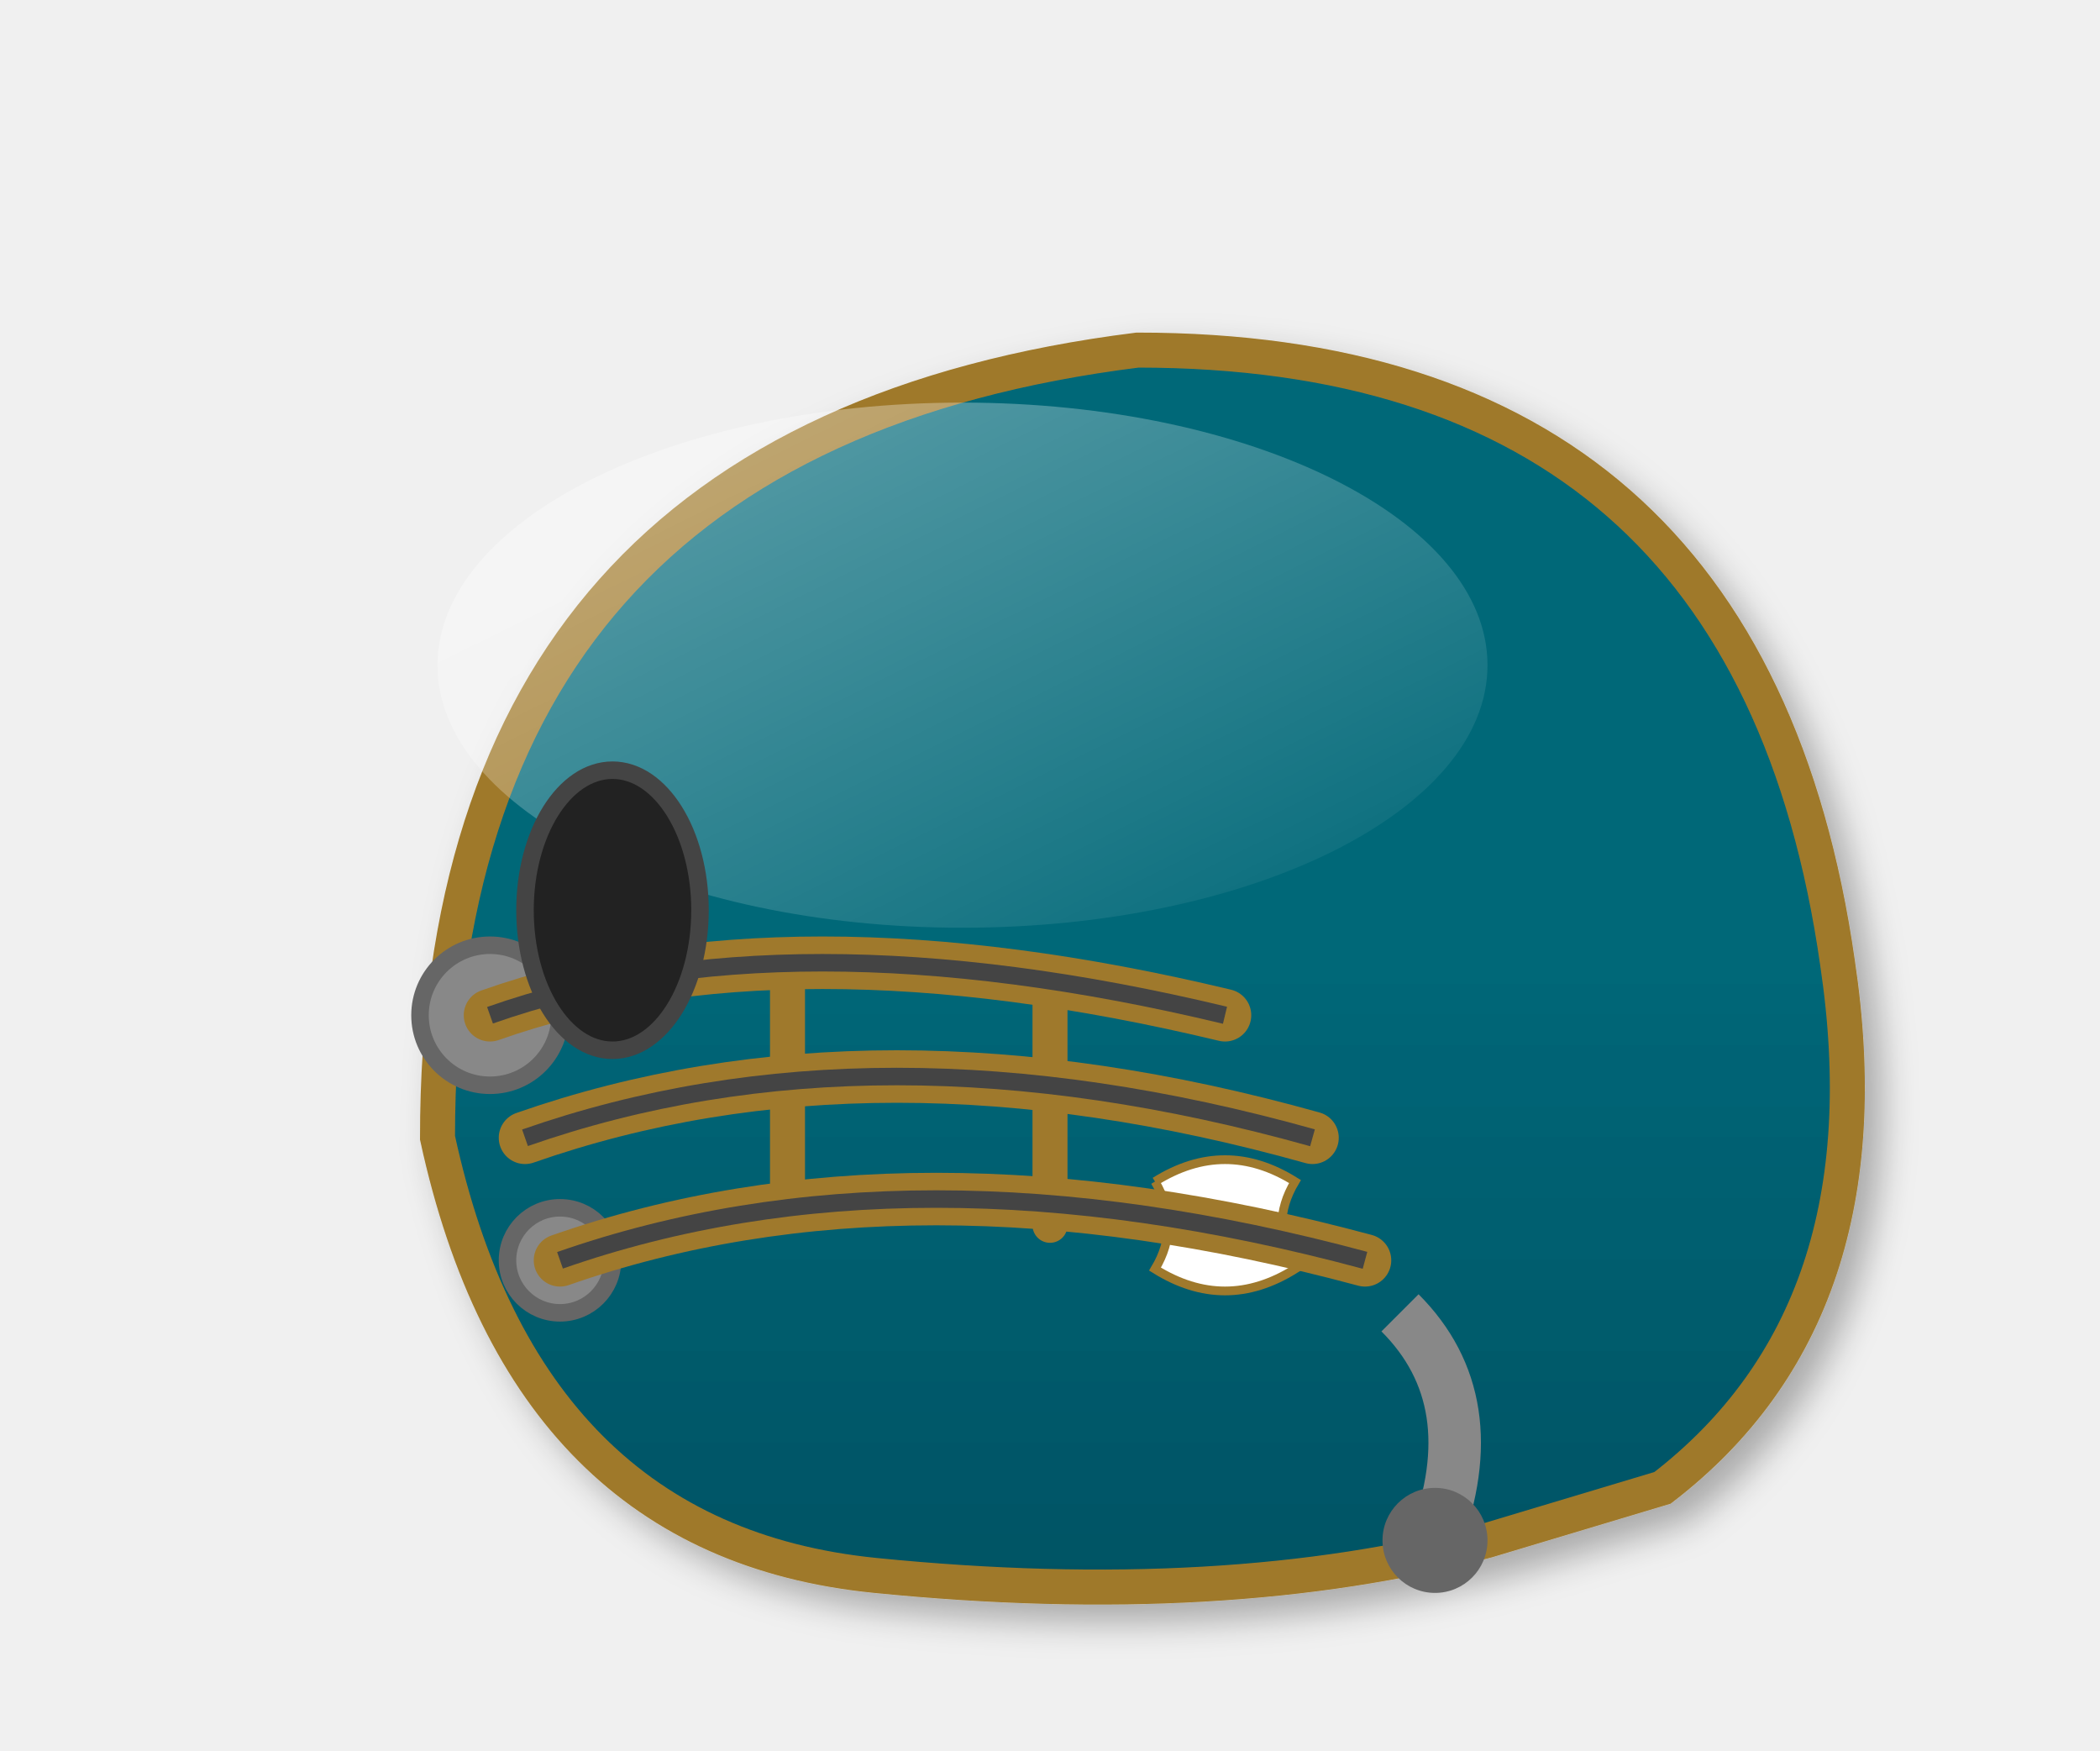
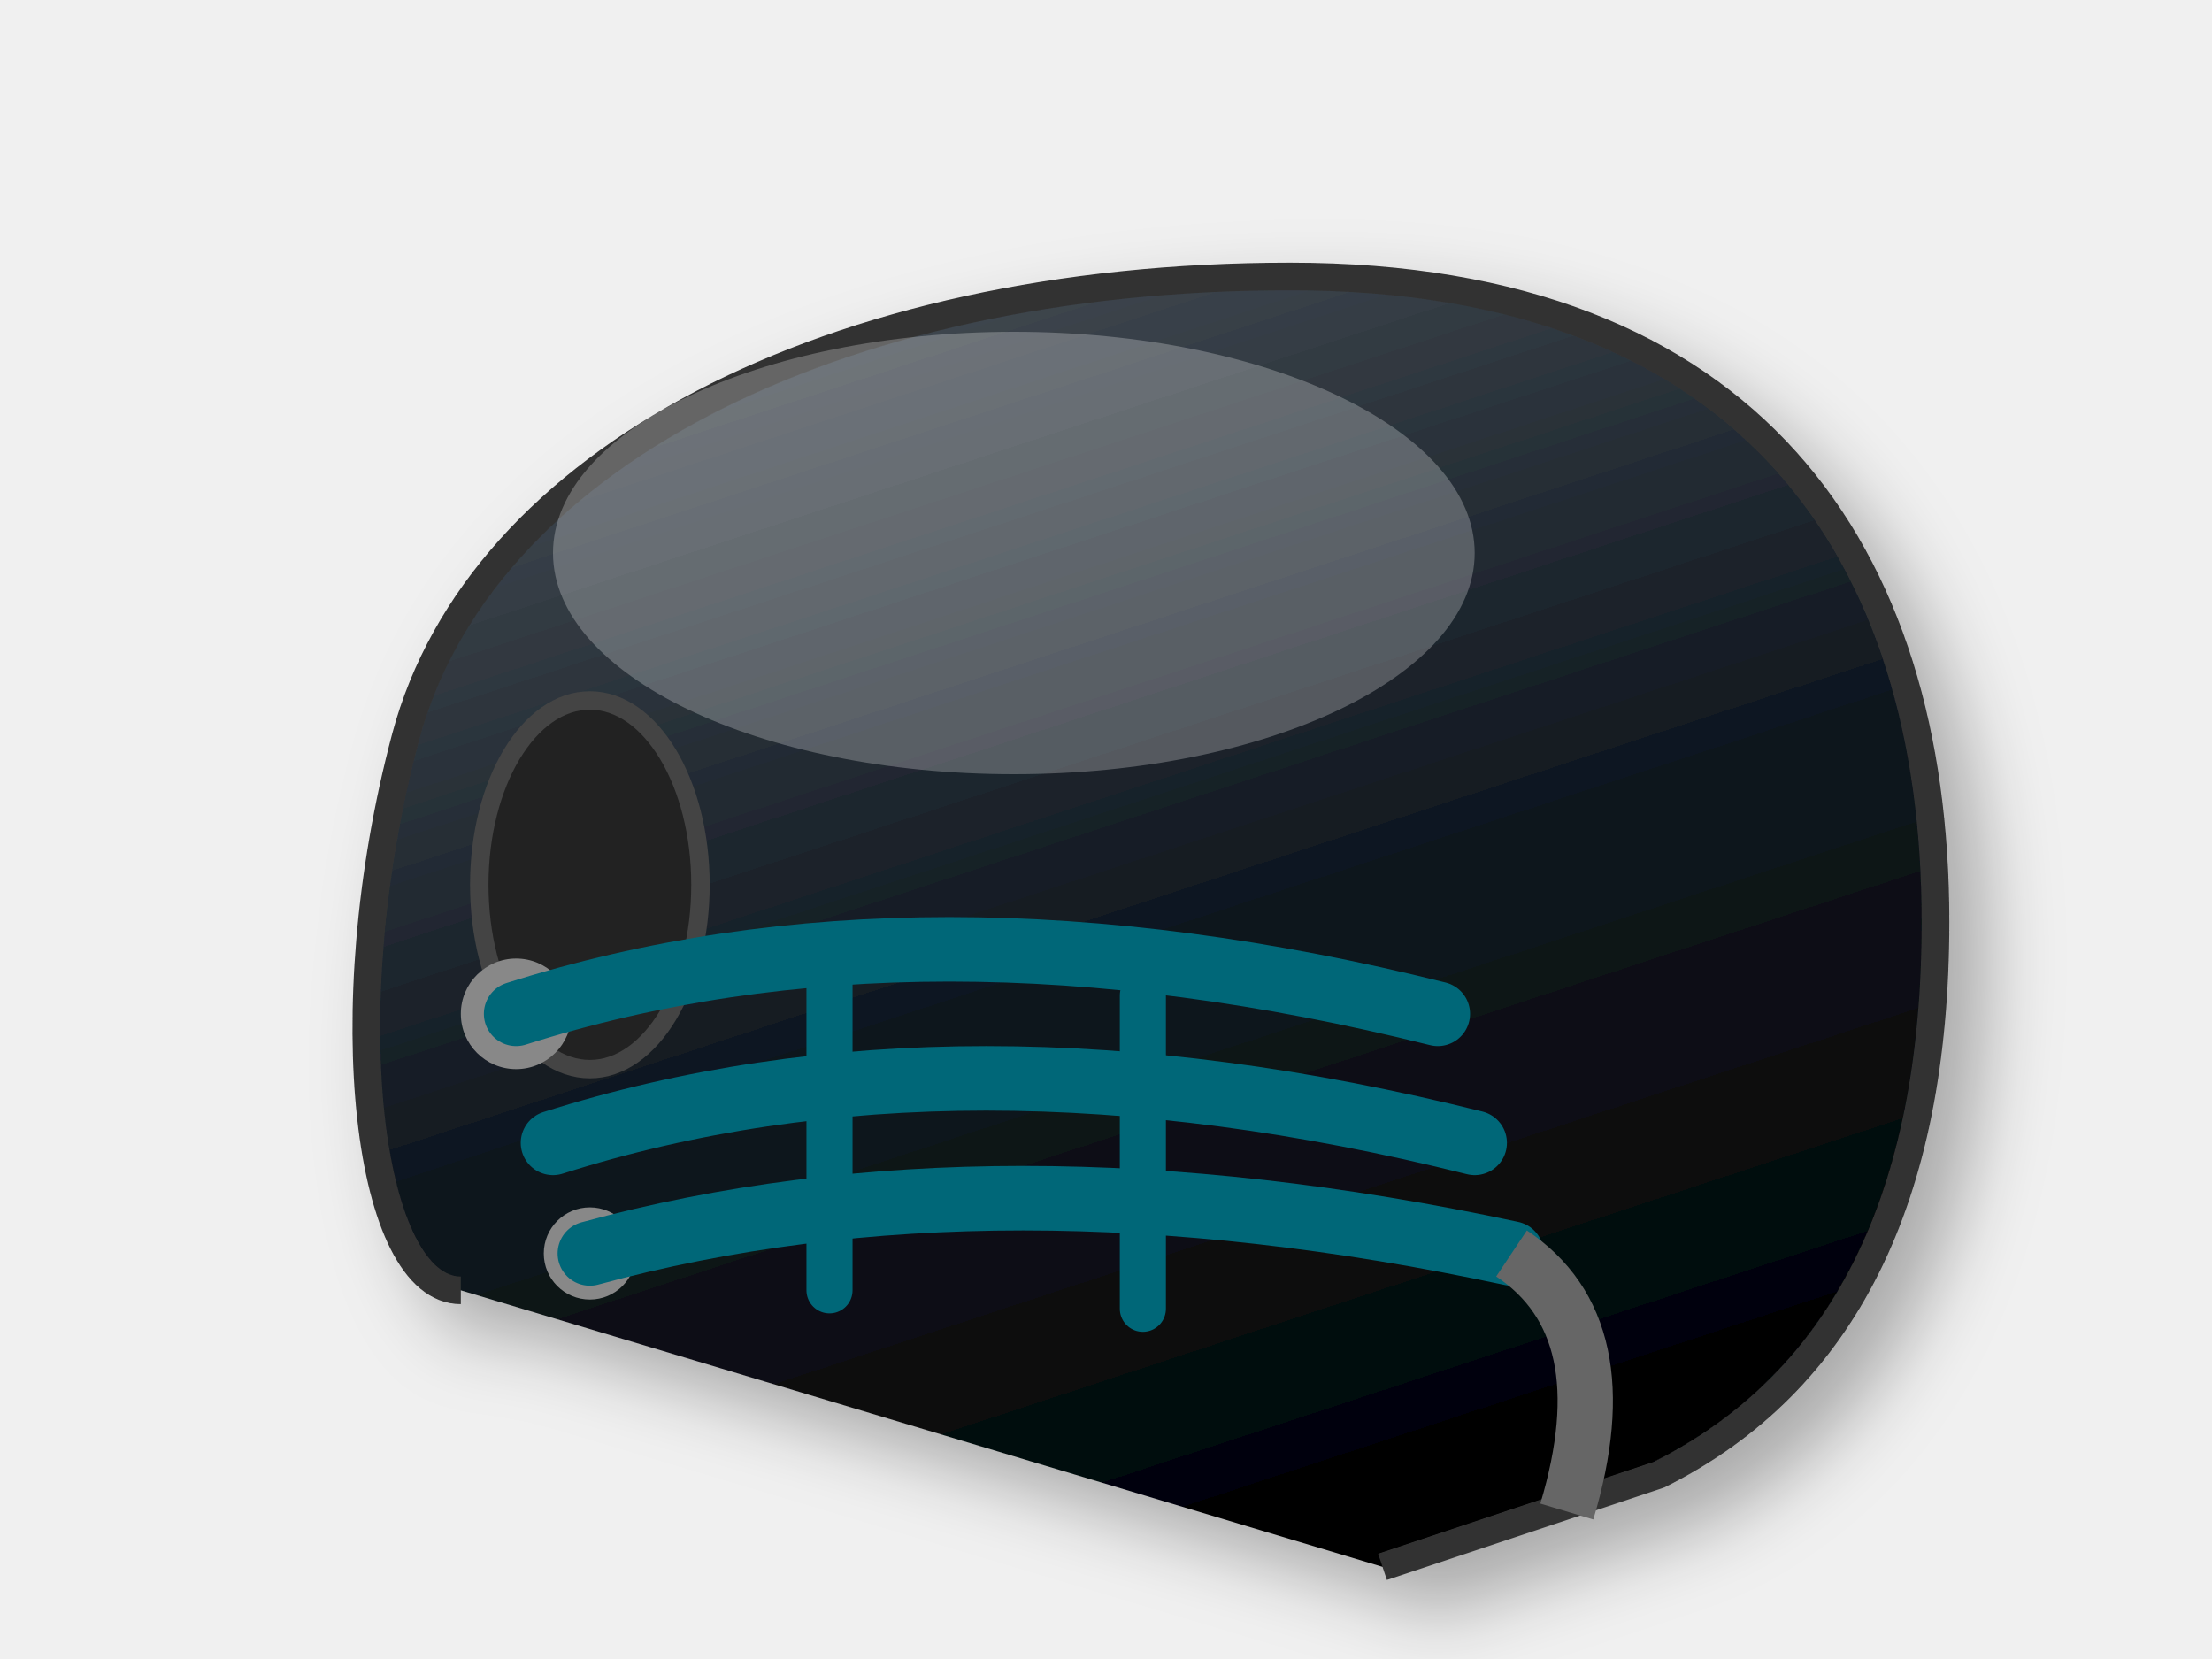
- <svg xmlns="http://www.w3.org/2000/svg" viewBox="0 0 120 100">
+ <svg xmlns="http://www.w3.org/2000/svg" viewBox="0 0 120 90">
  <defs>
-     <linearGradient id="helmetShellJAX" x1="0%" y1="0%" x2="0%" y2="100%">
-       <stop offset="0%" style="stop-color:#006778;stop-opacity:1" />
-       <stop offset="50%" style="stop-color:#006778;stop-opacity:1" />
-       <stop offset="100%" style="stop-color:#005364;stop-opacity:1" />
-     </linearGradient>
-     <linearGradient id="helmetHighlightJAX" x1="0%" y1="0%" x2="100%" y2="100%">
-       <stop offset="0%" style="stop-color:#ffffff;stop-opacity:0.4" />
-       <stop offset="100%" style="stop-color:#ffffff;stop-opacity:0" />
+     <linearGradient id="shellGradJAX" x1="30%" y1="0%" x2="70%" y2="100%">
+       <stop offset="0%" style="stop-color:#434b53;stop-opacity:1" />
+       <stop offset="50%" style="stop-color:#101820;stop-opacity:1" />
+       <stop offset="100%" style="stop-color:#000000;stop-opacity:1" />
    </linearGradient>
    <filter id="shadowJAX" x="-20%" y="-20%" width="140%" height="140%">
-       <feDropShadow dx="1" dy="1" stdDeviation="1" flood-opacity="0.3" />
+       <feDropShadow dx="2" dy="2" stdDeviation="2" flood-opacity="0.3" />
    </filter>
  </defs>
-   <path d="M 25 65 Q 25 25 65 20 Q 100 20 105 55 Q 108 75 95 85 L 85 88 Q 70 92 50 90 Q 30 88 25 65 Z" fill="url(#helmetShellJAX)" stroke="#9F792C" stroke-width="2" filter="url(#shadowJAX)" />
-   <ellipse cx="55" cy="38" rx="30" ry="15" fill="url(#helmetHighlightJAX)" />
-   <g transform="translate(45, 45) scale(0.5)">
-     <path d="M 42 45 Q 50 40 58 45 Q 55 50 58 55 Q 50 60 42 55 Q 45 50 42 45 M 48 48 L 52 52" fill="#FFFFFF" stroke="#9F792C" stroke-width="1" />
+   <path d="M 25 70 C 20 70 18 55 22 40 C 26 25 45 15 70 15 C 95 15 105 30 105 50 C 105 65 100 75 90 80 L 75 85" fill="url(#shellGradJAX)" stroke="#333333" stroke-width="1.5" filter="url(#shadowJAX)" />
+   <ellipse cx="55" cy="30" rx="25" ry="12" fill="#FFFFFF" opacity="0.25" />
+   <ellipse cx="32" cy="48" rx="6" ry="10" fill="#222222" stroke="#444444" stroke-width="1" />
+   <circle cx="28" cy="55" r="3" fill="#888888" />
+   <circle cx="32" cy="68" r="2.5" fill="#888888" />
+   <g stroke="#006778" stroke-width="3.5" fill="none" stroke-linecap="round">
+     <path d="M 28 55 Q 50 48 78 55" />
+     <path d="M 30 62 Q 52 55 80 62" />
+     <path d="M 32 68 Q 54 62 82 68" />
+     <path d="M 45 52 L 45 70" stroke-width="2.5" />
+     <path d="M 62 54 L 62 71" stroke-width="2.5" />
  </g>
-   <circle cx="28" cy="58" r="4" fill="#888888" stroke="#666666" stroke-width="1" />
-   <circle cx="32" cy="72" r="3" fill="#888888" stroke="#666666" stroke-width="1" />
-   <g stroke="#9F792C" stroke-width="3" fill="none" stroke-linecap="round">
-     <path d="M 28 58 Q 45 52 70 58" />
-     <path d="M 30 65 Q 50 58 75 65" />
-     <path d="M 32 72 Q 52 65 78 72" />
-     <path d="M 45 55 L 45 68" stroke-width="2" />
-     <path d="M 60 57 L 60 70" stroke-width="2" />
-   </g>
-   <path d="M 28 58 Q 45 52 70 58" stroke="#444444" stroke-width="1" fill="none" />
-   <path d="M 30 65 Q 50 58 75 65" stroke="#444444" stroke-width="1" fill="none" />
-   <path d="M 32 72 Q 52 65 78 72" stroke="#444444" stroke-width="1" fill="none" />
-   <ellipse cx="35" cy="52" rx="5" ry="8" fill="#222222" stroke="#444444" stroke-width="1" />
-   <path d="M 80 75 Q 85 80 82 88" stroke="#888888" stroke-width="3" fill="none" />
-   <circle cx="82" cy="88" r="3" fill="#666666" />
+   <path d="M 82 68 Q 88 72 85 82" stroke="#666666" stroke-width="3" fill="none" />
</svg>
